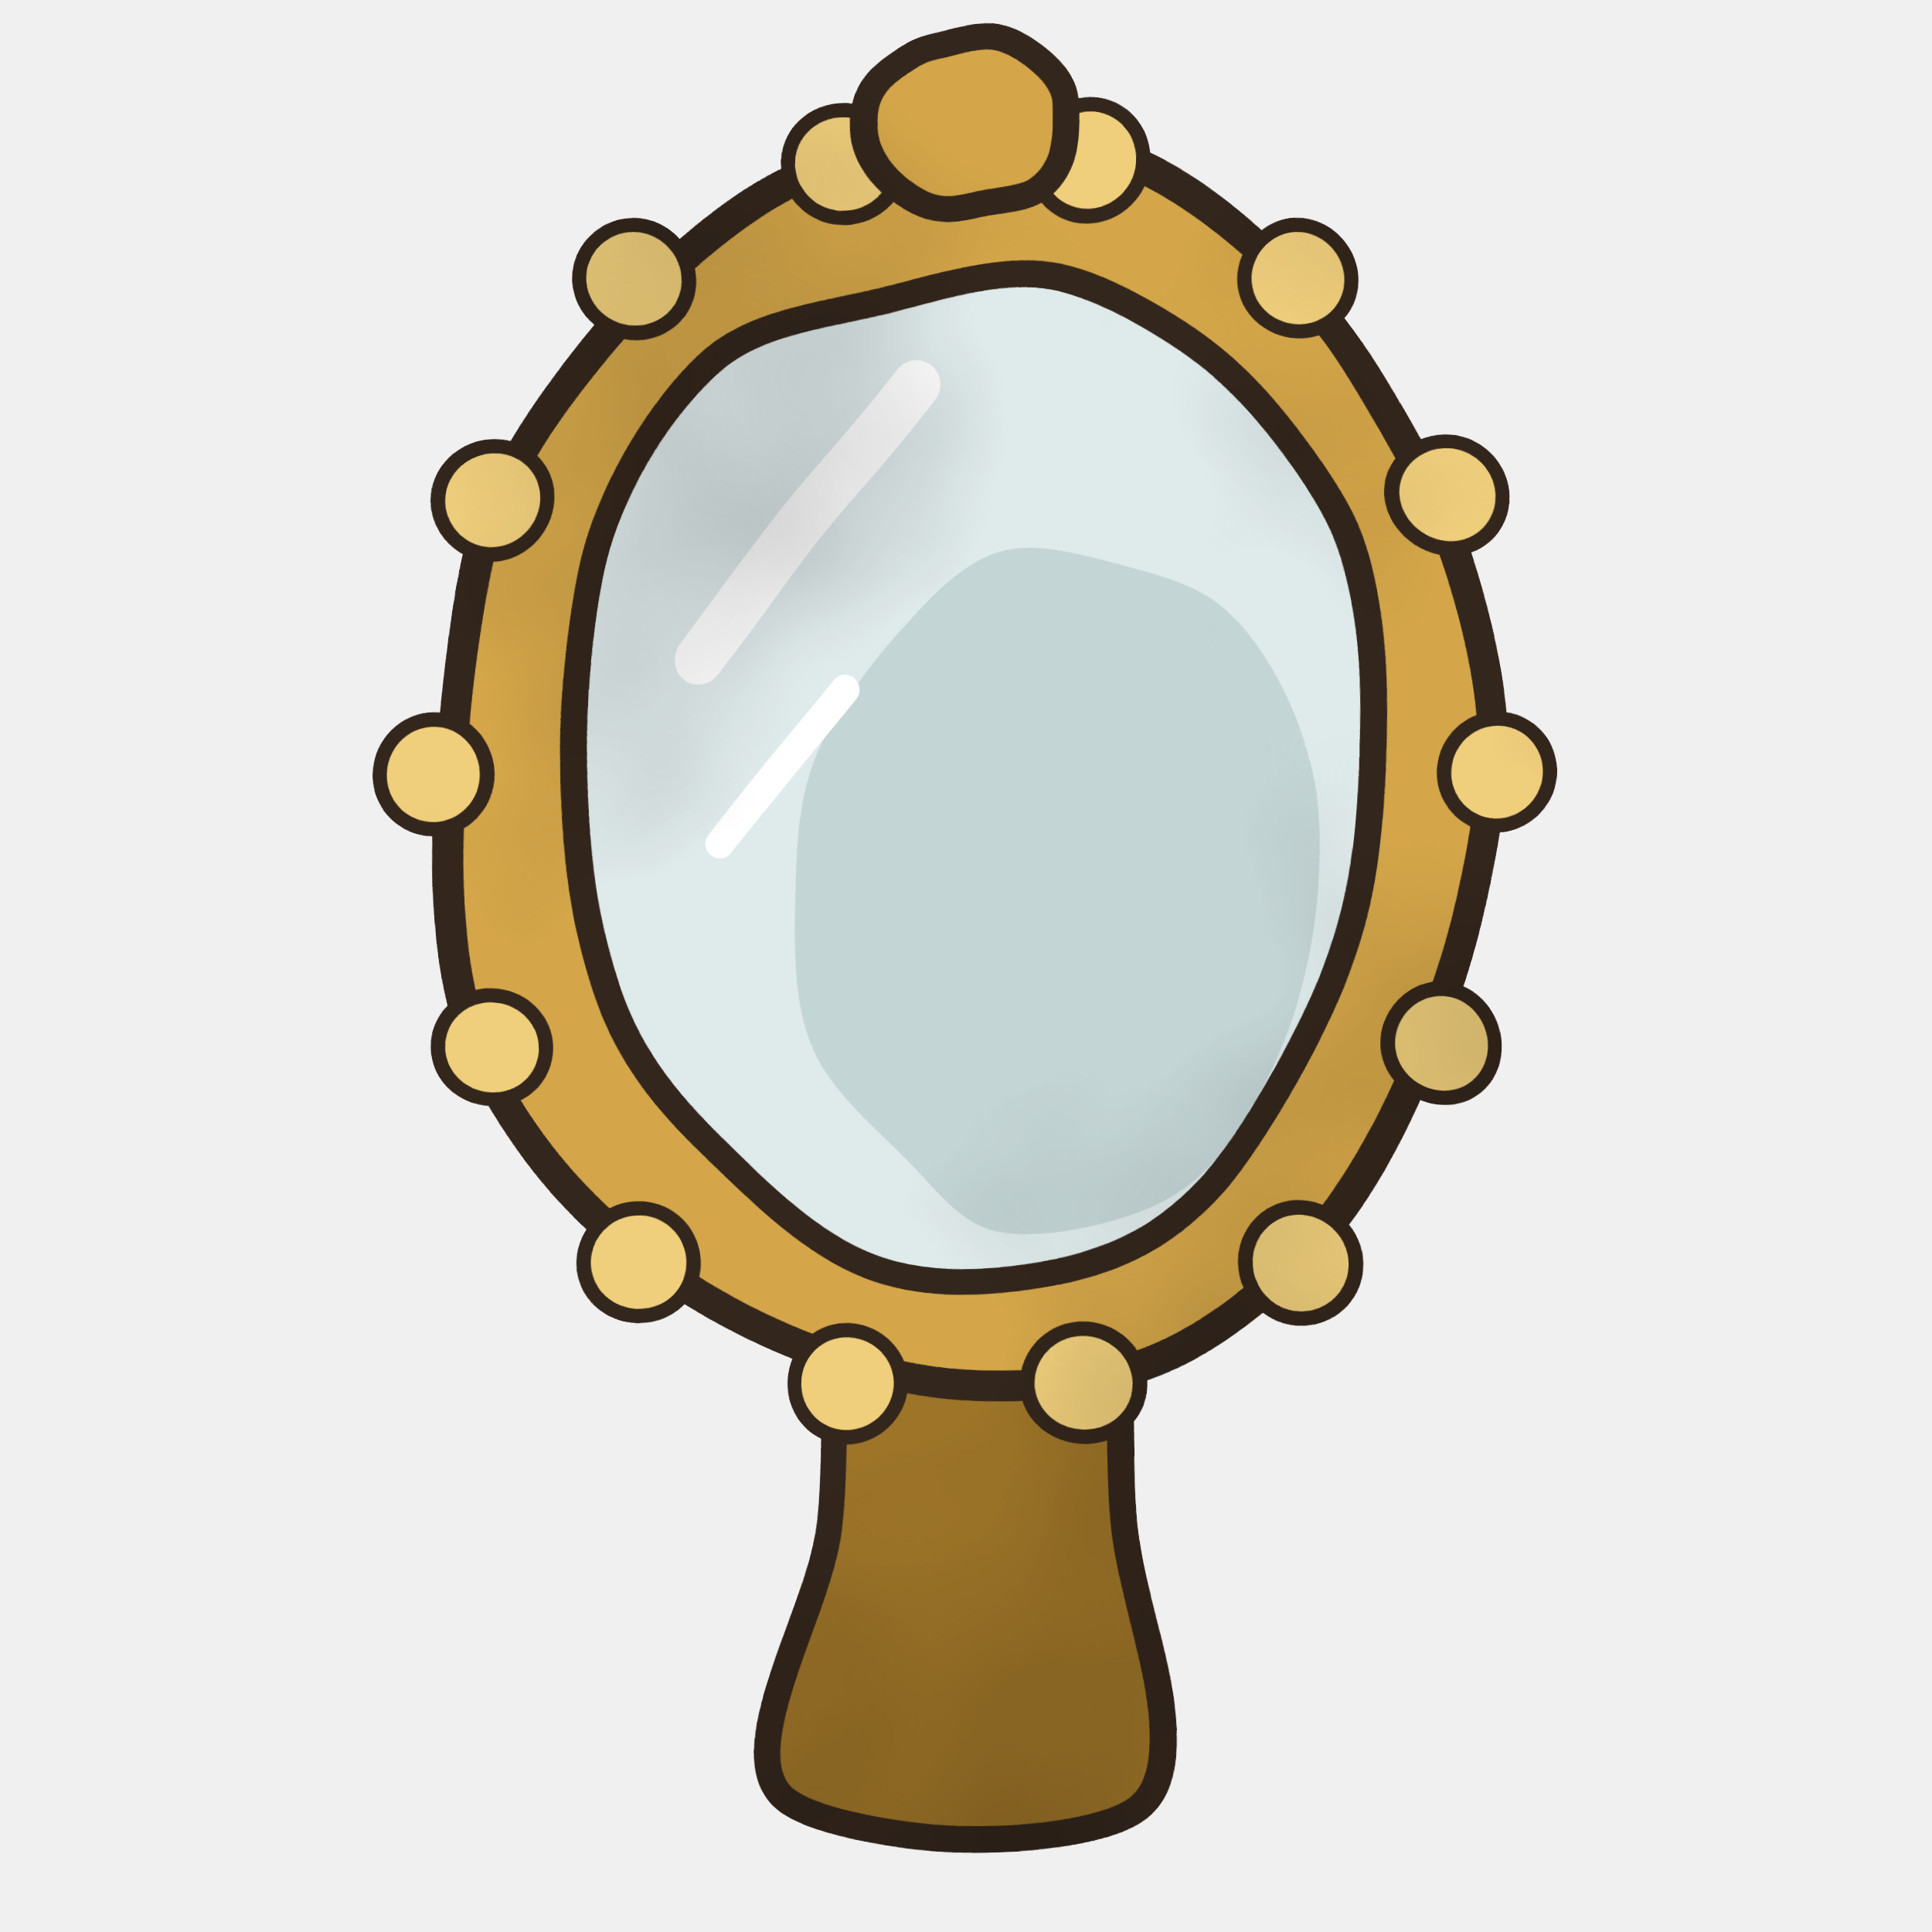
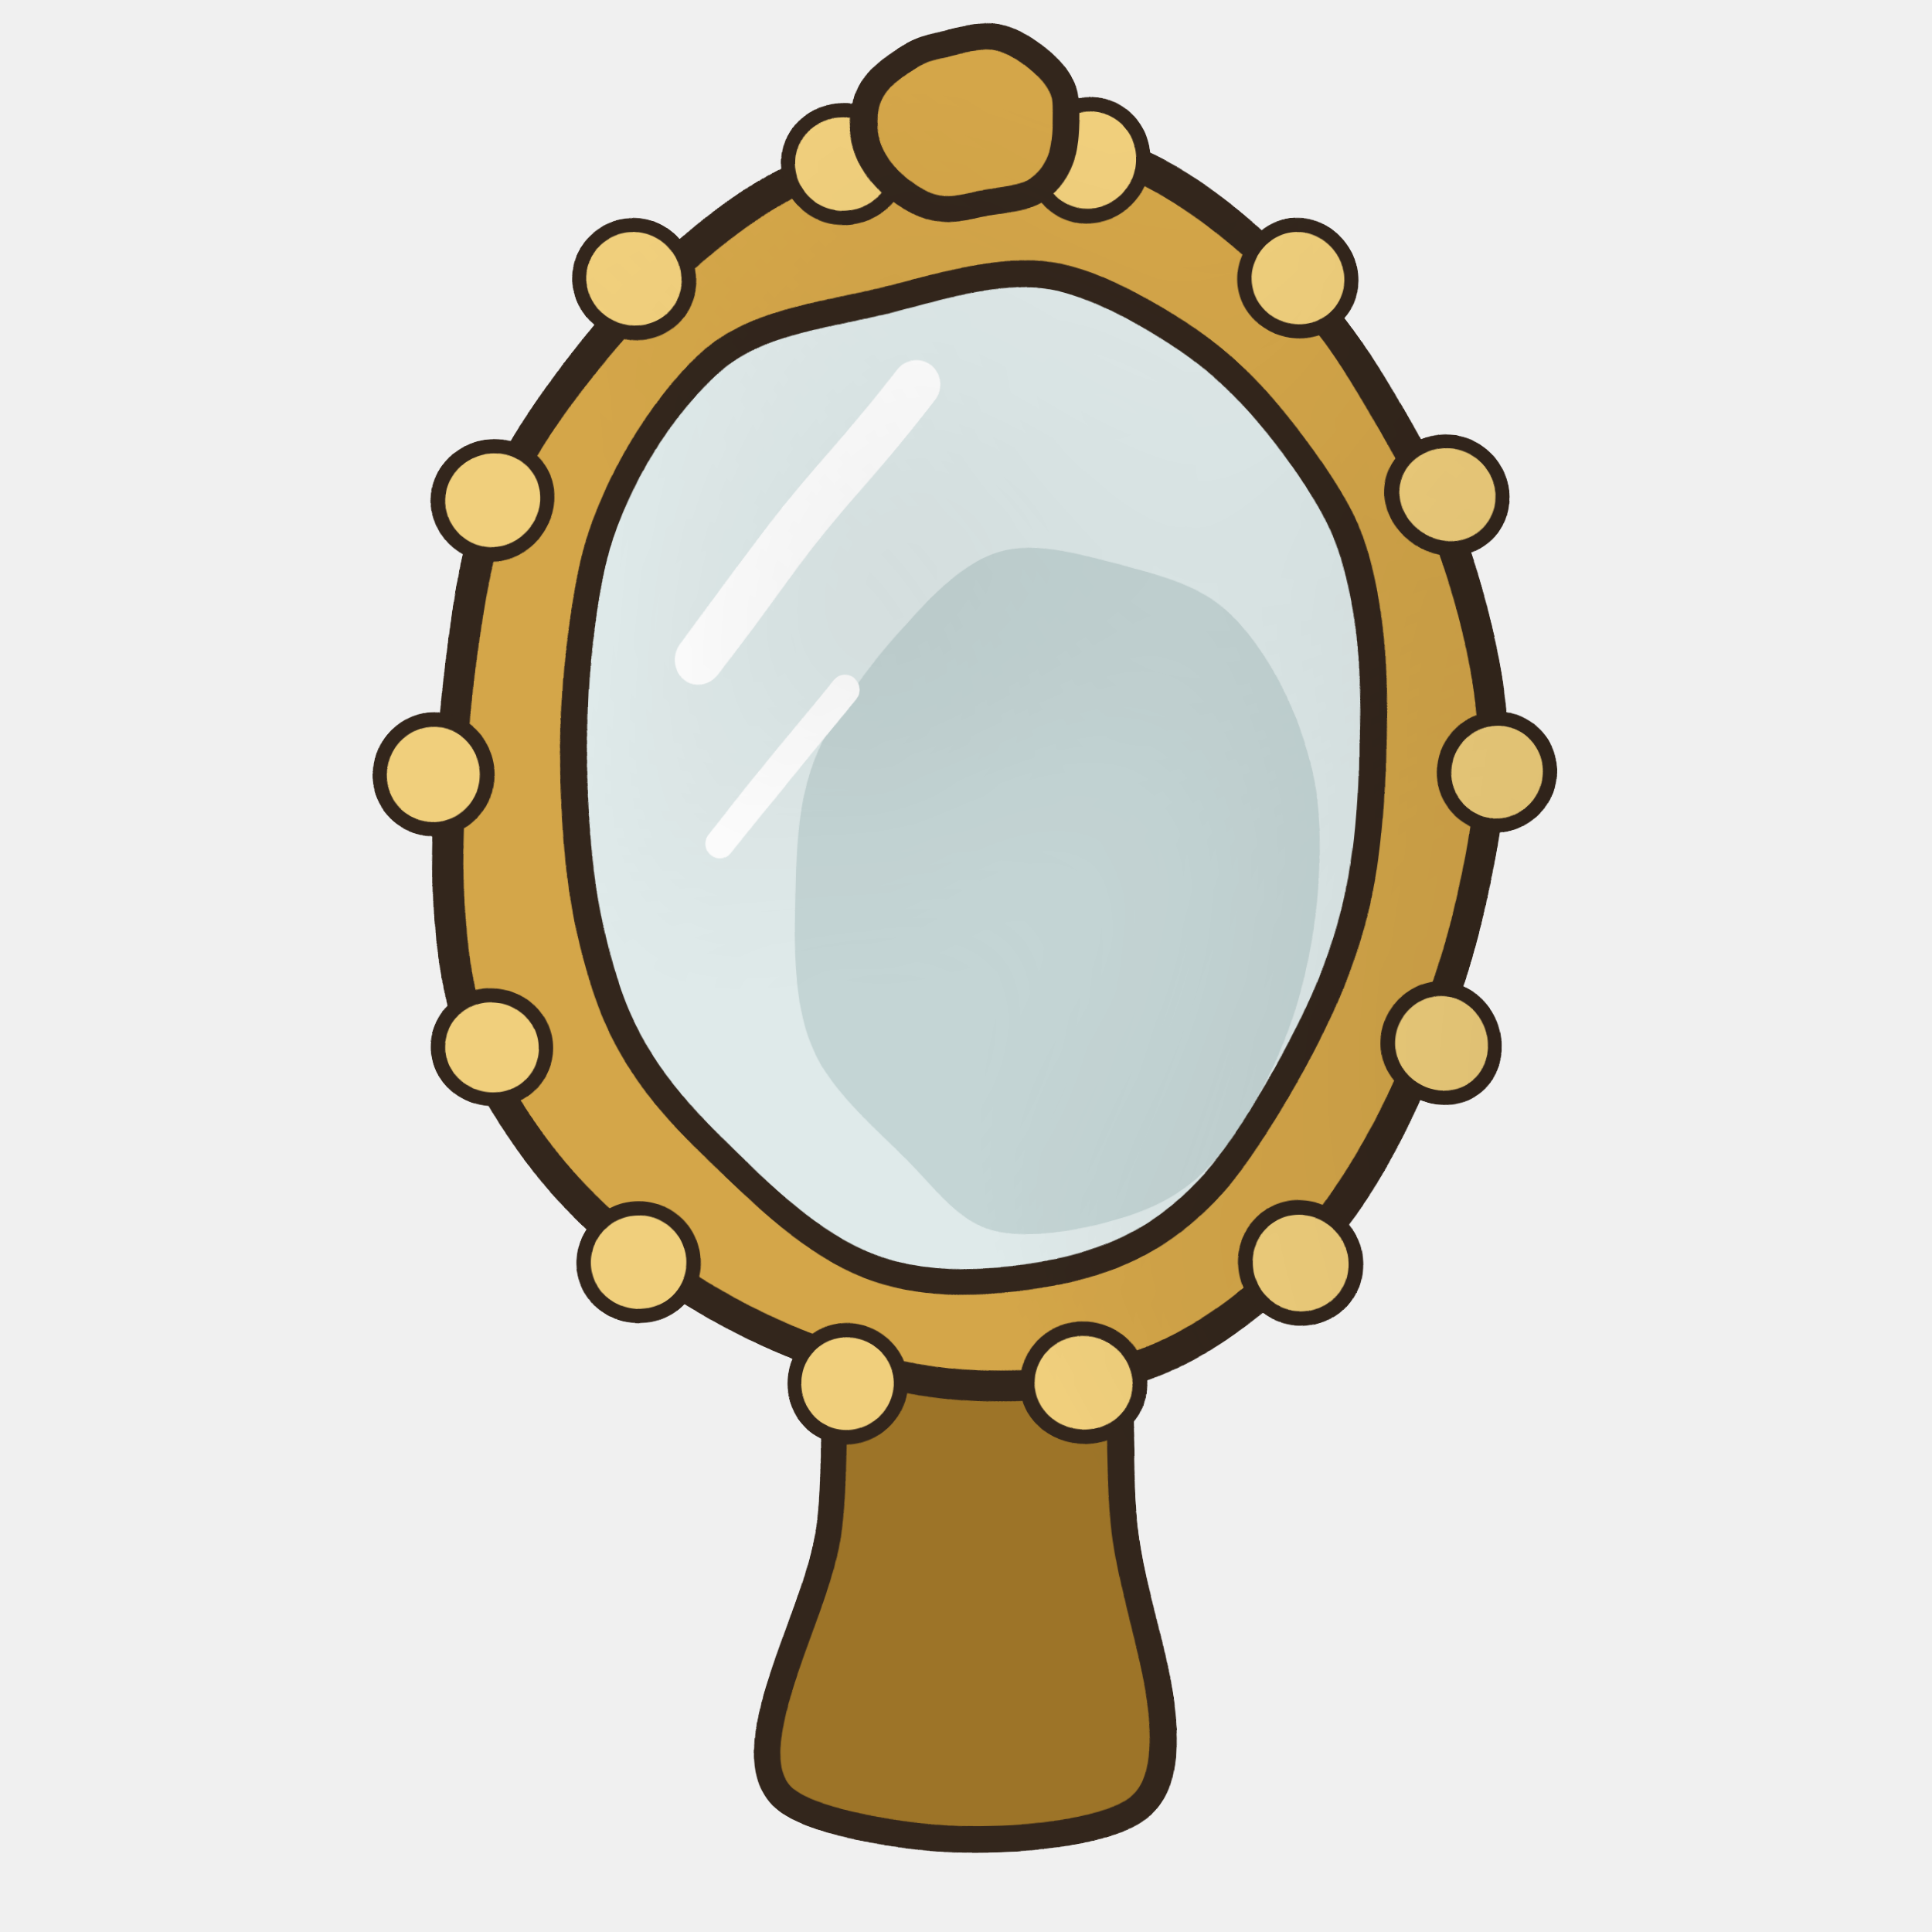
<svg xmlns="http://www.w3.org/2000/svg" viewBox="0 0 160 160" width="160" height="160">
  <defs>
    <filter id="art" x="-4%" y="-4%" width="108%" height="108%" color-interpolation-filters="sRGB">
      <feTurbulence type="fractalNoise" baseFrequency="0.032" numOctaves="2" seed="202" result="w" />
      <feDisplacementMap in="SourceGraphic" in2="w" scale="1.8" xChannelSelector="R" yChannelSelector="G" result="d" />
-       <feTurbulence type="fractalNoise" baseFrequency="0.016" numOctaves="4" seed="209" result="t" />
-       <feColorMatrix in="t" type="matrix" values="0.5 0 0 0 0.74  0.5 0 0 0 0.74  0.5 0 0 0 0.74  0 0 0 0 1" result="tw" />
+       <feTurbulence type="fractalNoise" baseFrequency="0.007" numOctaves="3" seed="209" result="t" />
+       <feColorMatrix in="t" type="matrix" values="0.3 0 0 0 0.85  0.3 0 0 0 0.85  0.3 0 0 0 0.85  0 0 0 0 1" result="tw" />
      <feBlend in="d" in2="tw" mode="multiply" result="m" />
      <feComposite in="m" in2="d" operator="in" />
    </filter>
    <filter id="blur" x="-30%" y="-30%" width="160%" height="160%">
      <feGaussianBlur stdDeviation="8" />
    </filter>
    <filter id="blur2" x="-30%" y="-30%" width="160%" height="160%">
      <feGaussianBlur stdDeviation="2.5" />
    </filter>
    <pattern id="hatch" width="6" height="6" patternUnits="userSpaceOnUse" patternTransform="rotate(38)">
      <line x1="0" y1="0" x2="0" y2="6" stroke="#33261c" stroke-width="1.2" />
    </pattern>
    <pattern id="hatch2" width="5" height="5" patternUnits="userSpaceOnUse" patternTransform="rotate(-48)">
      <line x1="0" y1="0" x2="0" y2="5" stroke="#33261c" stroke-width="1" />
    </pattern>
    <pattern id="hatchw" width="7" height="7" patternUnits="userSpaceOnUse" patternTransform="rotate(30)">
      <line x1="0" y1="0" x2="0" y2="7" stroke="#fff8e0" stroke-width="1.3" />
    </pattern>
  </defs>
  <g filter="url(#art)">
    <path d="M71.3 104.6C74.8 100.9 86.4 100.7 90 104.2C93.6 107.8 92.3 118.5 93.1 126.1C93.8 133.6 99.3 145.8 94.6 149.7C90 153.5 69.5 152.9 65.2 149.1C60.9 145.2 67.9 134.1 68.9 126.7C69.9 119.3 67.8 108.4 71.3 104.6Z" fill="#9d7428" stroke="#33261c" stroke-width="2.2" stroke-linejoin="round" stroke-linecap="round" />
    <path d="M123.6 62.9C123.5 70.2 121.2 79.4 118.4 86.4C115.6 93.4 111.5 100.1 106.9 104.7C102.3 109.4 97 112.8 91 114.2C85 115.6 77.4 114.9 70.9 113.1C64.5 111.4 57.3 108 52.1 103.6C46.8 99.2 41.7 93.5 39.2 86.9C36.8 80.4 37.2 71.9 37.5 64.3C37.7 56.7 37.9 48.2 40.7 41.5C43.4 34.8 49.1 28.8 53.9 24.1C58.8 19.4 63.9 15.1 70 13.2C76.1 11.3 84.3 10.7 90.5 12.5C96.7 14.2 102.6 18.9 107.3 23.9C112 28.8 115.8 35.7 118.6 42.2C121.3 48.7 123.6 55.5 123.6 62.9Z" fill="#d4a649" stroke="#33261c" stroke-width="2.6" stroke-linejoin="round" stroke-linecap="round" />
    <circle cx="124.0" cy="64.0" r="4.5" fill="#f0cf7c" stroke="#33261c" stroke-width="1.2" />
    <circle cx="119.6" cy="86.6" r="4.5" fill="#f0cf7c" stroke="#33261c" stroke-width="1.2" />
    <circle cx="107.4" cy="104.7" r="4.5" fill="#f0cf7c" stroke="#33261c" stroke-width="1.2" />
    <circle cx="89.8" cy="114.7" r="4.5" fill="#f0cf7c" stroke="#33261c" stroke-width="1.2" />
    <circle cx="70.2" cy="114.7" r="4.5" fill="#f0cf7c" stroke="#33261c" stroke-width="1.2" />
    <circle cx="52.6" cy="104.7" r="4.5" fill="#f0cf7c" stroke="#33261c" stroke-width="1.2" />
    <circle cx="40.4" cy="86.6" r="4.5" fill="#f0cf7c" stroke="#33261c" stroke-width="1.2" />
    <circle cx="36.0" cy="64.0" r="4.5" fill="#f0cf7c" stroke="#33261c" stroke-width="1.2" />
    <circle cx="40.4" cy="41.4" r="4.5" fill="#f0cf7c" stroke="#33261c" stroke-width="1.2" />
    <circle cx="52.6" cy="23.3" r="4.5" fill="#f0cf7c" stroke="#33261c" stroke-width="1.2" />
    <circle cx="70.2" cy="13.3" r="4.5" fill="#f0cf7c" stroke="#33261c" stroke-width="1.2" />
    <circle cx="89.8" cy="13.3" r="4.5" fill="#f0cf7c" stroke="#33261c" stroke-width="1.2" />
    <circle cx="107.4" cy="23.3" r="4.5" fill="#f0cf7c" stroke="#33261c" stroke-width="1.2" />
    <circle cx="119.6" cy="41.4" r="4.5" fill="#f0cf7c" stroke="#33261c" stroke-width="1.2" />
    <path d="M113.6 64.2C113.4 70.4 112.6 75.9 110.5 81.6C108.3 87.2 104.1 94.1 100.5 98.1C96.8 102 93.4 104 88.8 105.2C84.1 106.3 77.5 106.5 72.7 105C68 103.5 63.9 99.9 60.2 96.3C56.5 92.7 52.6 88.7 50.5 83.4C48.4 78.1 47.7 71 47.5 64.5C47.4 58.1 47.6 50.6 49.5 44.8C51.4 39 55.1 33.2 59.1 29.8C63.2 26.4 69.2 25.8 73.9 24.6C78.6 23.4 83.1 21.8 87.5 22.7C92 23.7 96.6 26.7 100.6 30.3C104.5 33.9 109.1 38.7 111.3 44.3C113.4 49.9 113.7 57.9 113.6 64.2Z" fill="#dfeaea" stroke="#33261c" stroke-width="2.2" stroke-linejoin="round" stroke-linecap="round" />
    <path d="M109.2 74.3C108.9 78.2 108.3 82.3 106.8 86C105.4 89.6 102.9 93.8 100.5 96.3C98.1 98.9 95.4 100.2 92.3 101.1C89.3 102 85.3 102.6 82.4 101.7C79.5 100.8 77.7 98.2 75.2 95.7C72.6 93.1 68.8 90.1 67.3 86.3C65.7 82.6 65.8 76.9 65.9 72.9C66 68.9 66.1 65.7 67.6 62.3C69.1 58.8 72.4 54.8 75 52.1C77.5 49.3 80 46.6 83 45.8C86 45 89.6 46.2 92.8 47C96 47.9 99.5 48.5 102 51.1C104.6 53.7 107.1 59 108.3 62.9C109.5 66.7 109.4 70.5 109.2 74.3Z" fill="#b9cccc" opacity="0.7" />
    <path d="M57.8 54.8C60.8 50.9 72.9 35.4 75.9 31.6" fill="none" stroke="#fff" stroke-width="4" stroke-linecap="round" stroke-linejoin="round" />
    <path d="M59.6 69.6C61.3 67.5 68.1 59.4 69.8 57.4" fill="none" stroke="#fff" stroke-width="2.4" stroke-linecap="round" stroke-linejoin="round" />
    <path d="M87.9 9.9C87.9 11 87.8 12.4 87.4 13.3C87 14.3 86.3 15.1 85.3 15.7C84.3 16.2 82.8 16.3 81.5 16.5C80.3 16.7 78.9 17.2 77.8 17C76.7 16.9 75.8 16.3 74.9 15.6C74.1 15 73.2 14 72.7 13.1C72.1 12.1 71.8 11 71.8 10C71.7 8.9 71.9 7.7 72.5 6.8C73.1 5.8 74.3 5 75.2 4.4C76.1 3.8 76.9 3.6 78 3.4C79.1 3.1 80.8 2.7 82 2.9C83.2 3.1 84.3 3.8 85.2 4.5C86.1 5.2 87.1 6.2 87.5 7.1C88 8 87.9 8.9 87.9 9.9Z" fill="#d4a649" stroke="#33261c" stroke-width="2.2" stroke-linejoin="round" stroke-linecap="round" />
  </g>
</svg>
